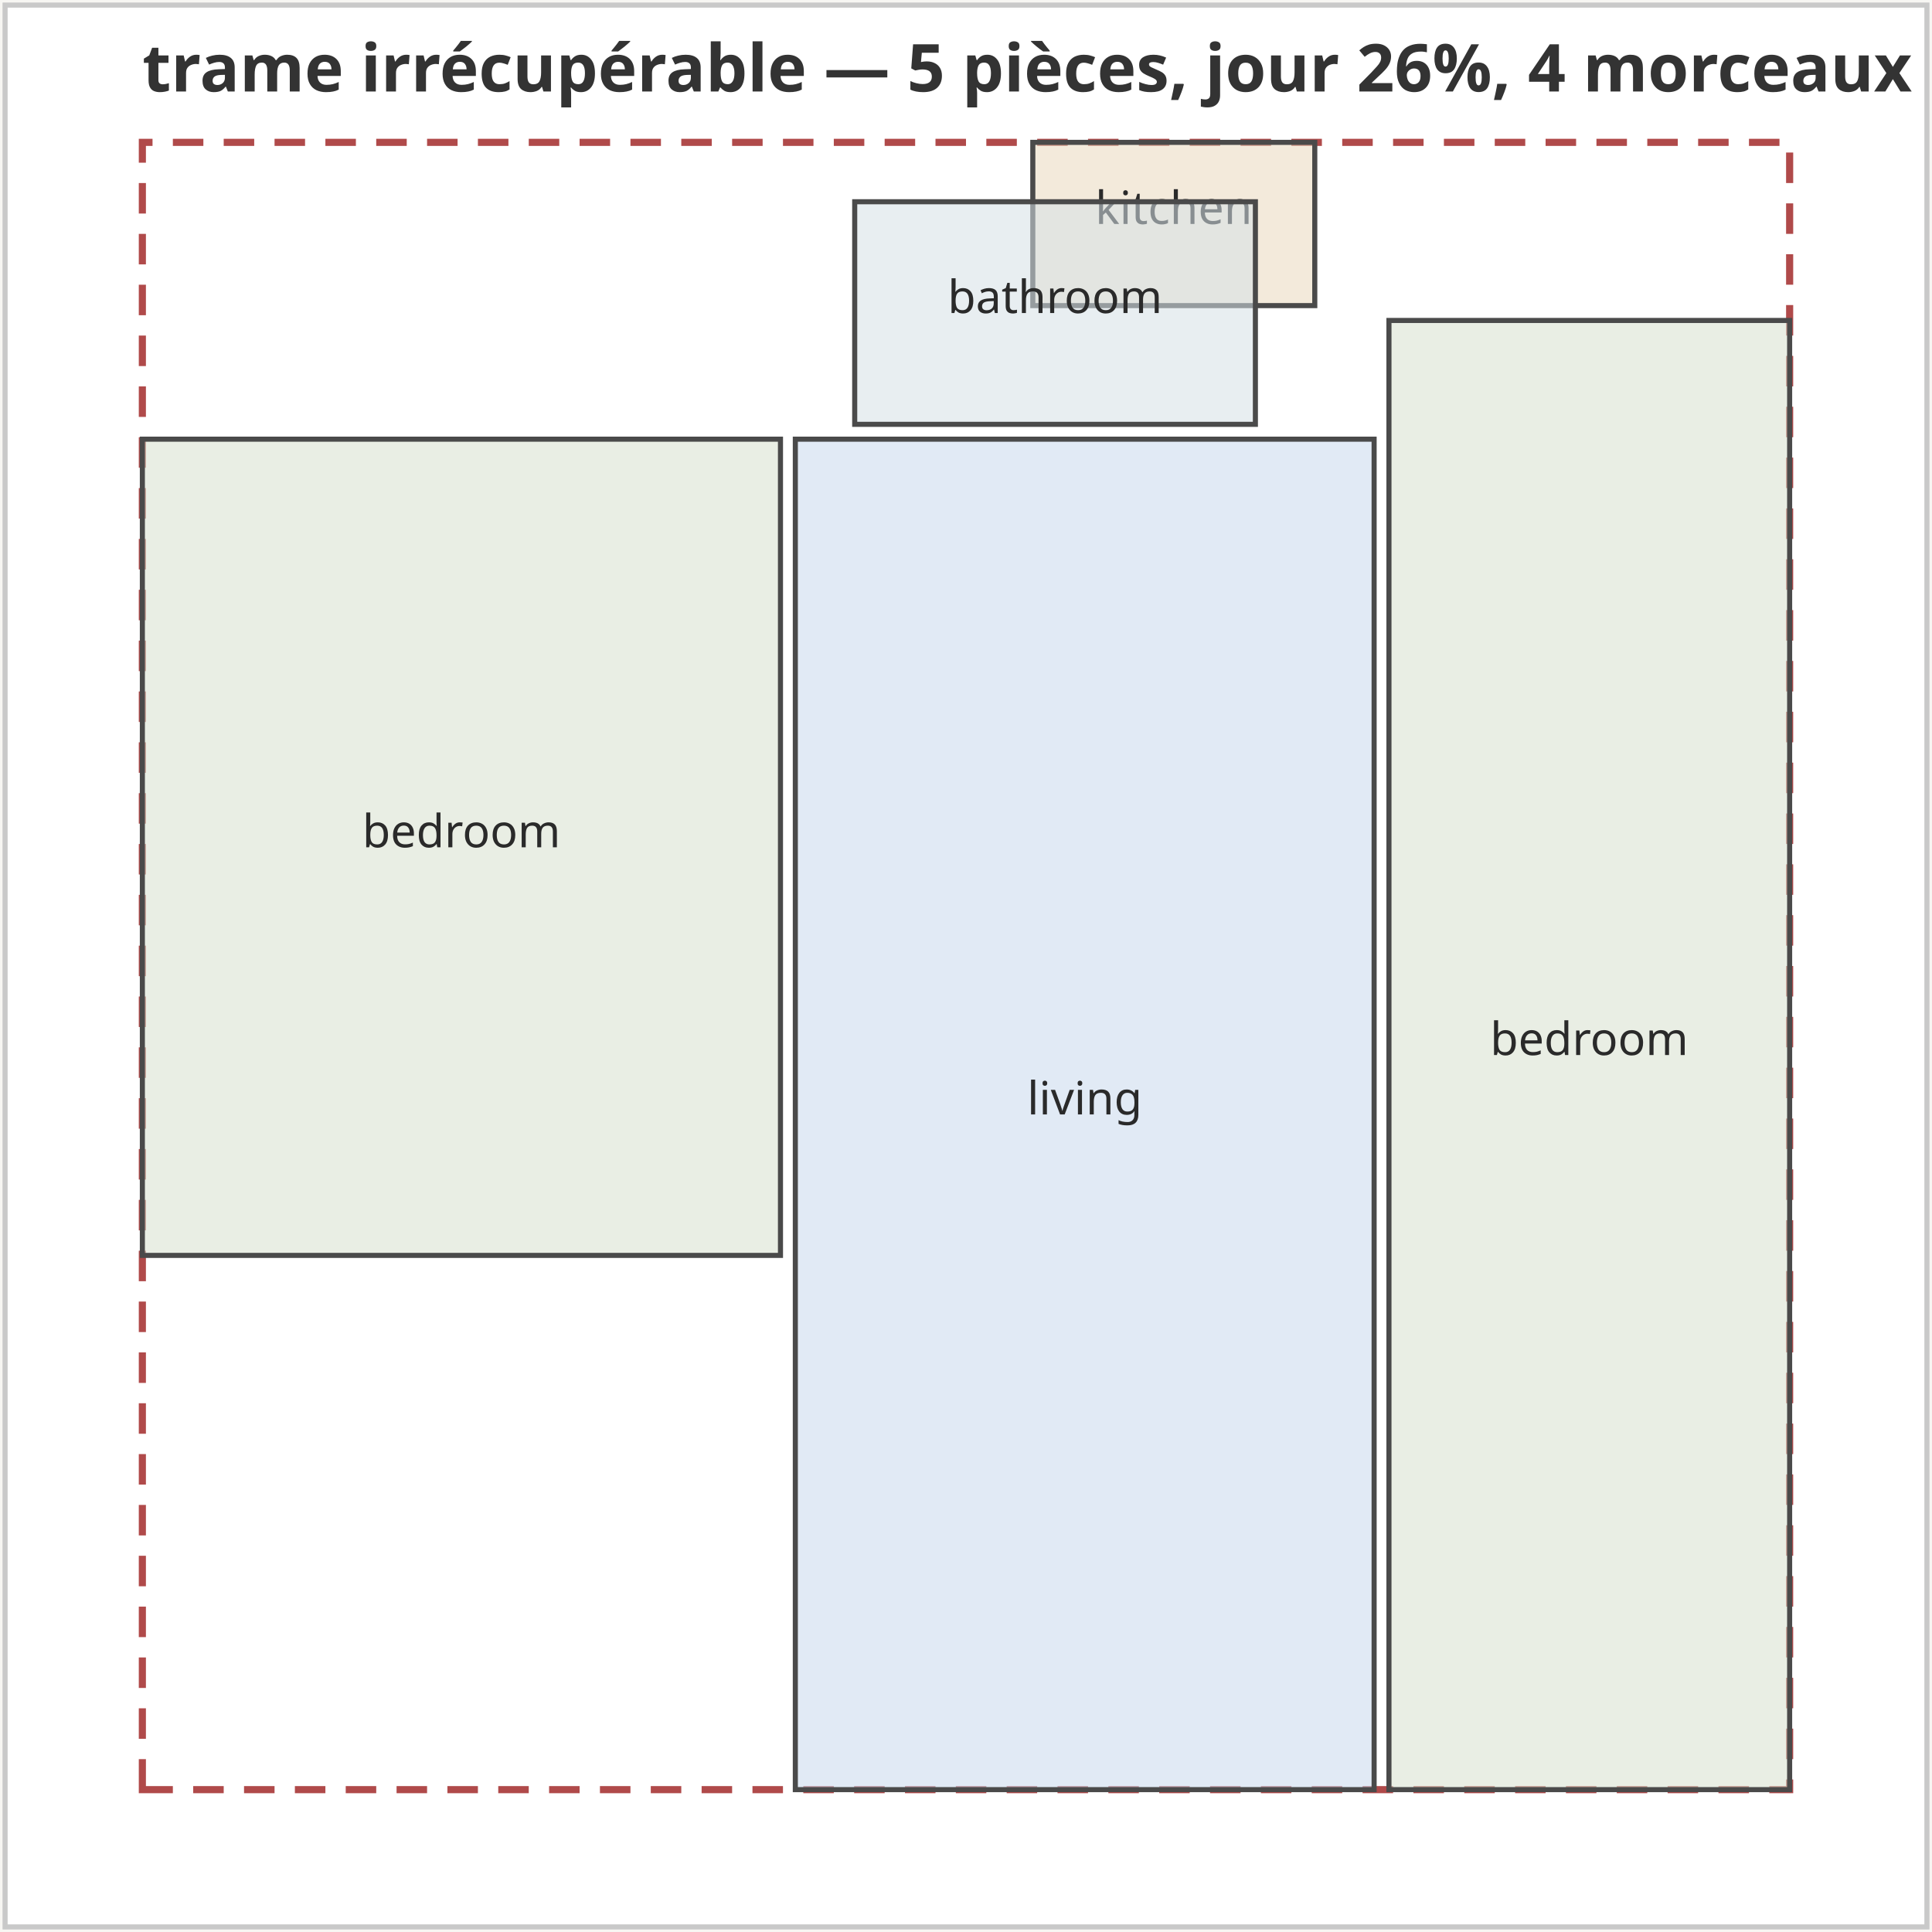
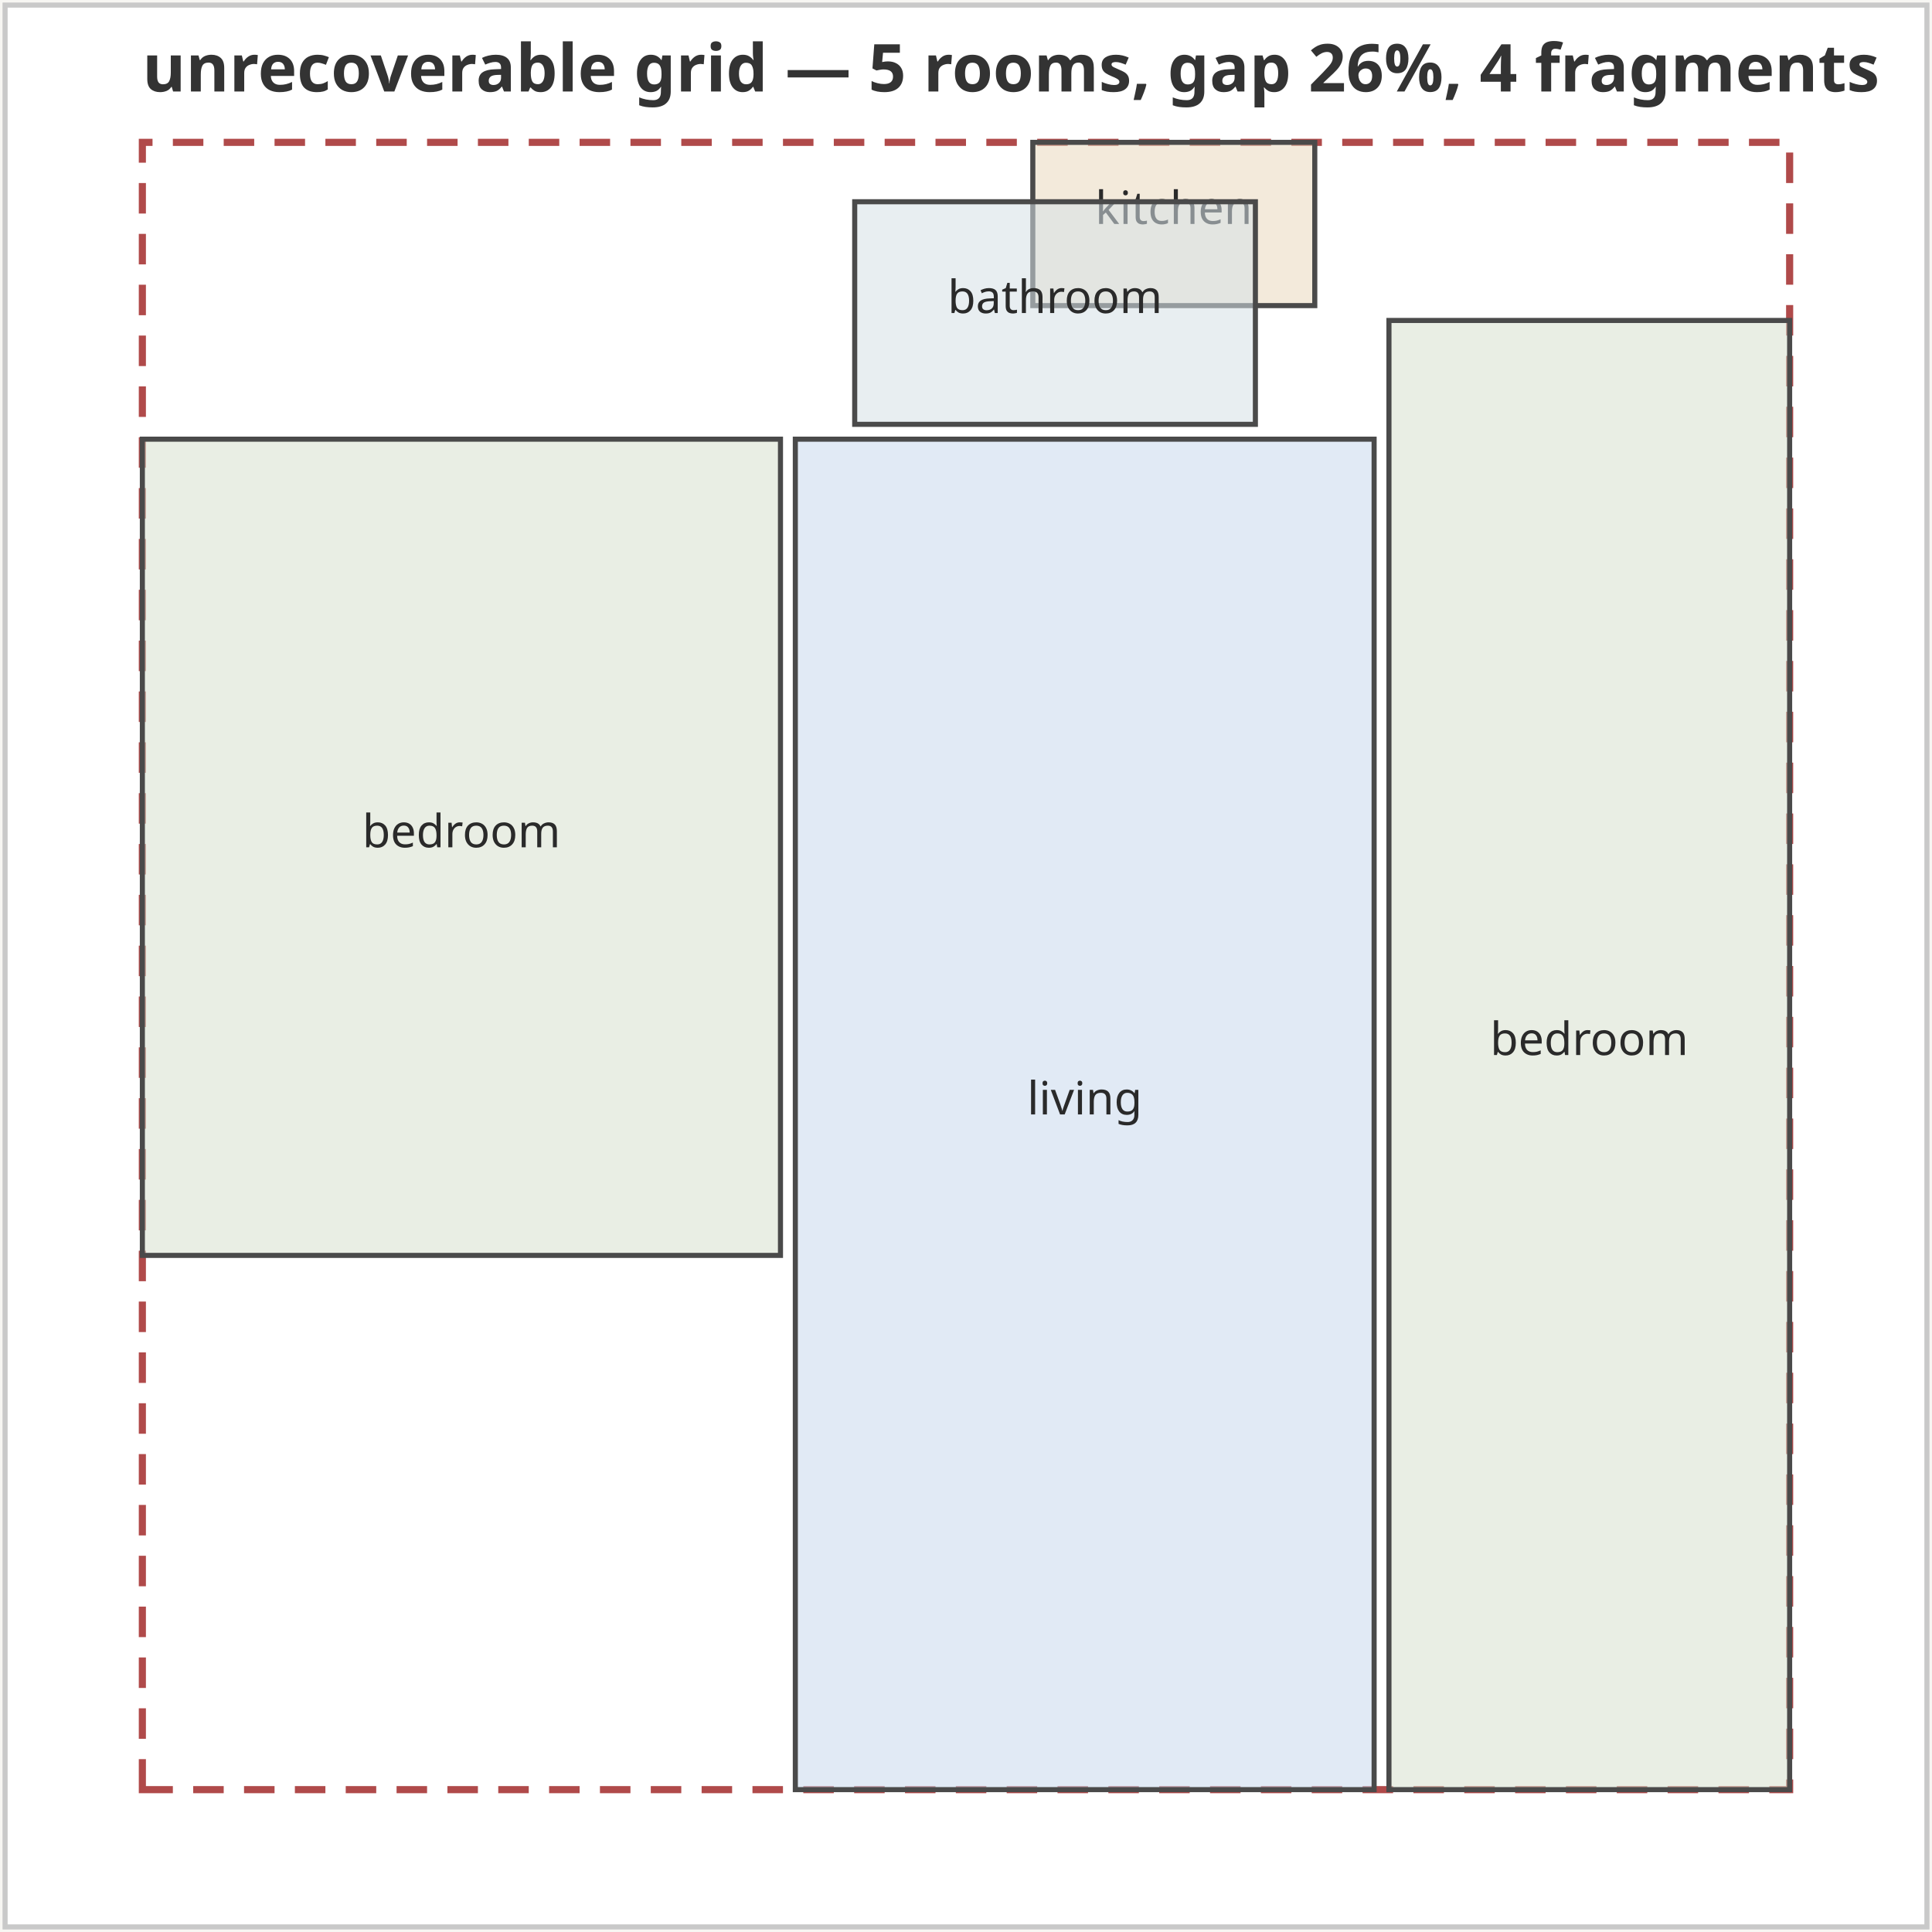
<svg xmlns="http://www.w3.org/2000/svg" width="380" height="380" viewBox="0 0 380 380">
  <rect width="380" height="380" fill="#f7f6f3" />
  <rect x="1.0" y="1" width="378.0" height="378.0" fill="#ffffff" stroke="#c9c9c9" stroke-width="1" />
-   <text x="28.0" y="18" font-family="system-ui,sans-serif" font-size="13" font-weight="600" fill="#333">trame irrécupérable — 5 pièces, jour 26%, 4 morceaux</text>
+   <text x="28.0" y="18" font-family="system-ui,sans-serif" font-size="13" font-weight="600" fill="#333">unrecoverable grid — 5 rooms, gap 26%, 4 fragments</text>
  <polygon points="28.00,352.00 352.00,352.00 352.00,28.00 28.00,28.00" fill="none" stroke="#b04a4a" stroke-width="1.4" stroke-dasharray="6 4" />
  <rect x="156.43" y="86.38" width="113.84" height="265.62" fill="#c8d9ec" fill-opacity="0.55" stroke="#4a4a4a" stroke-width="1" />
  <text x="213.35" y="219.19" text-anchor="middle" font-family="system-ui,sans-serif" font-size="9" fill="#2a2a2a">living</text>
  <rect x="203.14" y="28.00" width="55.46" height="32.11" fill="#e8d9bd" fill-opacity="0.55" stroke="#4a4a4a" stroke-width="1" />
  <text x="230.86" y="44.05" text-anchor="middle" font-family="system-ui,sans-serif" font-size="9" fill="#2a2a2a">kitchen</text>
  <rect x="273.19" y="63.03" width="78.81" height="288.97" fill="#d6e0cd" fill-opacity="0.55" stroke="#4a4a4a" stroke-width="1" />
  <text x="312.59" y="207.51" text-anchor="middle" font-family="system-ui,sans-serif" font-size="9" fill="#2a2a2a">bedroom</text>
  <rect x="28.00" y="86.38" width="125.51" height="160.54" fill="#d6e0cd" fill-opacity="0.55" stroke="#4a4a4a" stroke-width="1" />
  <text x="90.76" y="166.65" text-anchor="middle" font-family="system-ui,sans-serif" font-size="9" fill="#2a2a2a">bedroom</text>
  <rect x="168.11" y="39.68" width="78.81" height="43.78" fill="#d5dfe6" fill-opacity="0.55" stroke="#4a4a4a" stroke-width="1" />
  <text x="207.51" y="61.57" text-anchor="middle" font-family="system-ui,sans-serif" font-size="9" fill="#2a2a2a">bathroom</text>
</svg>
